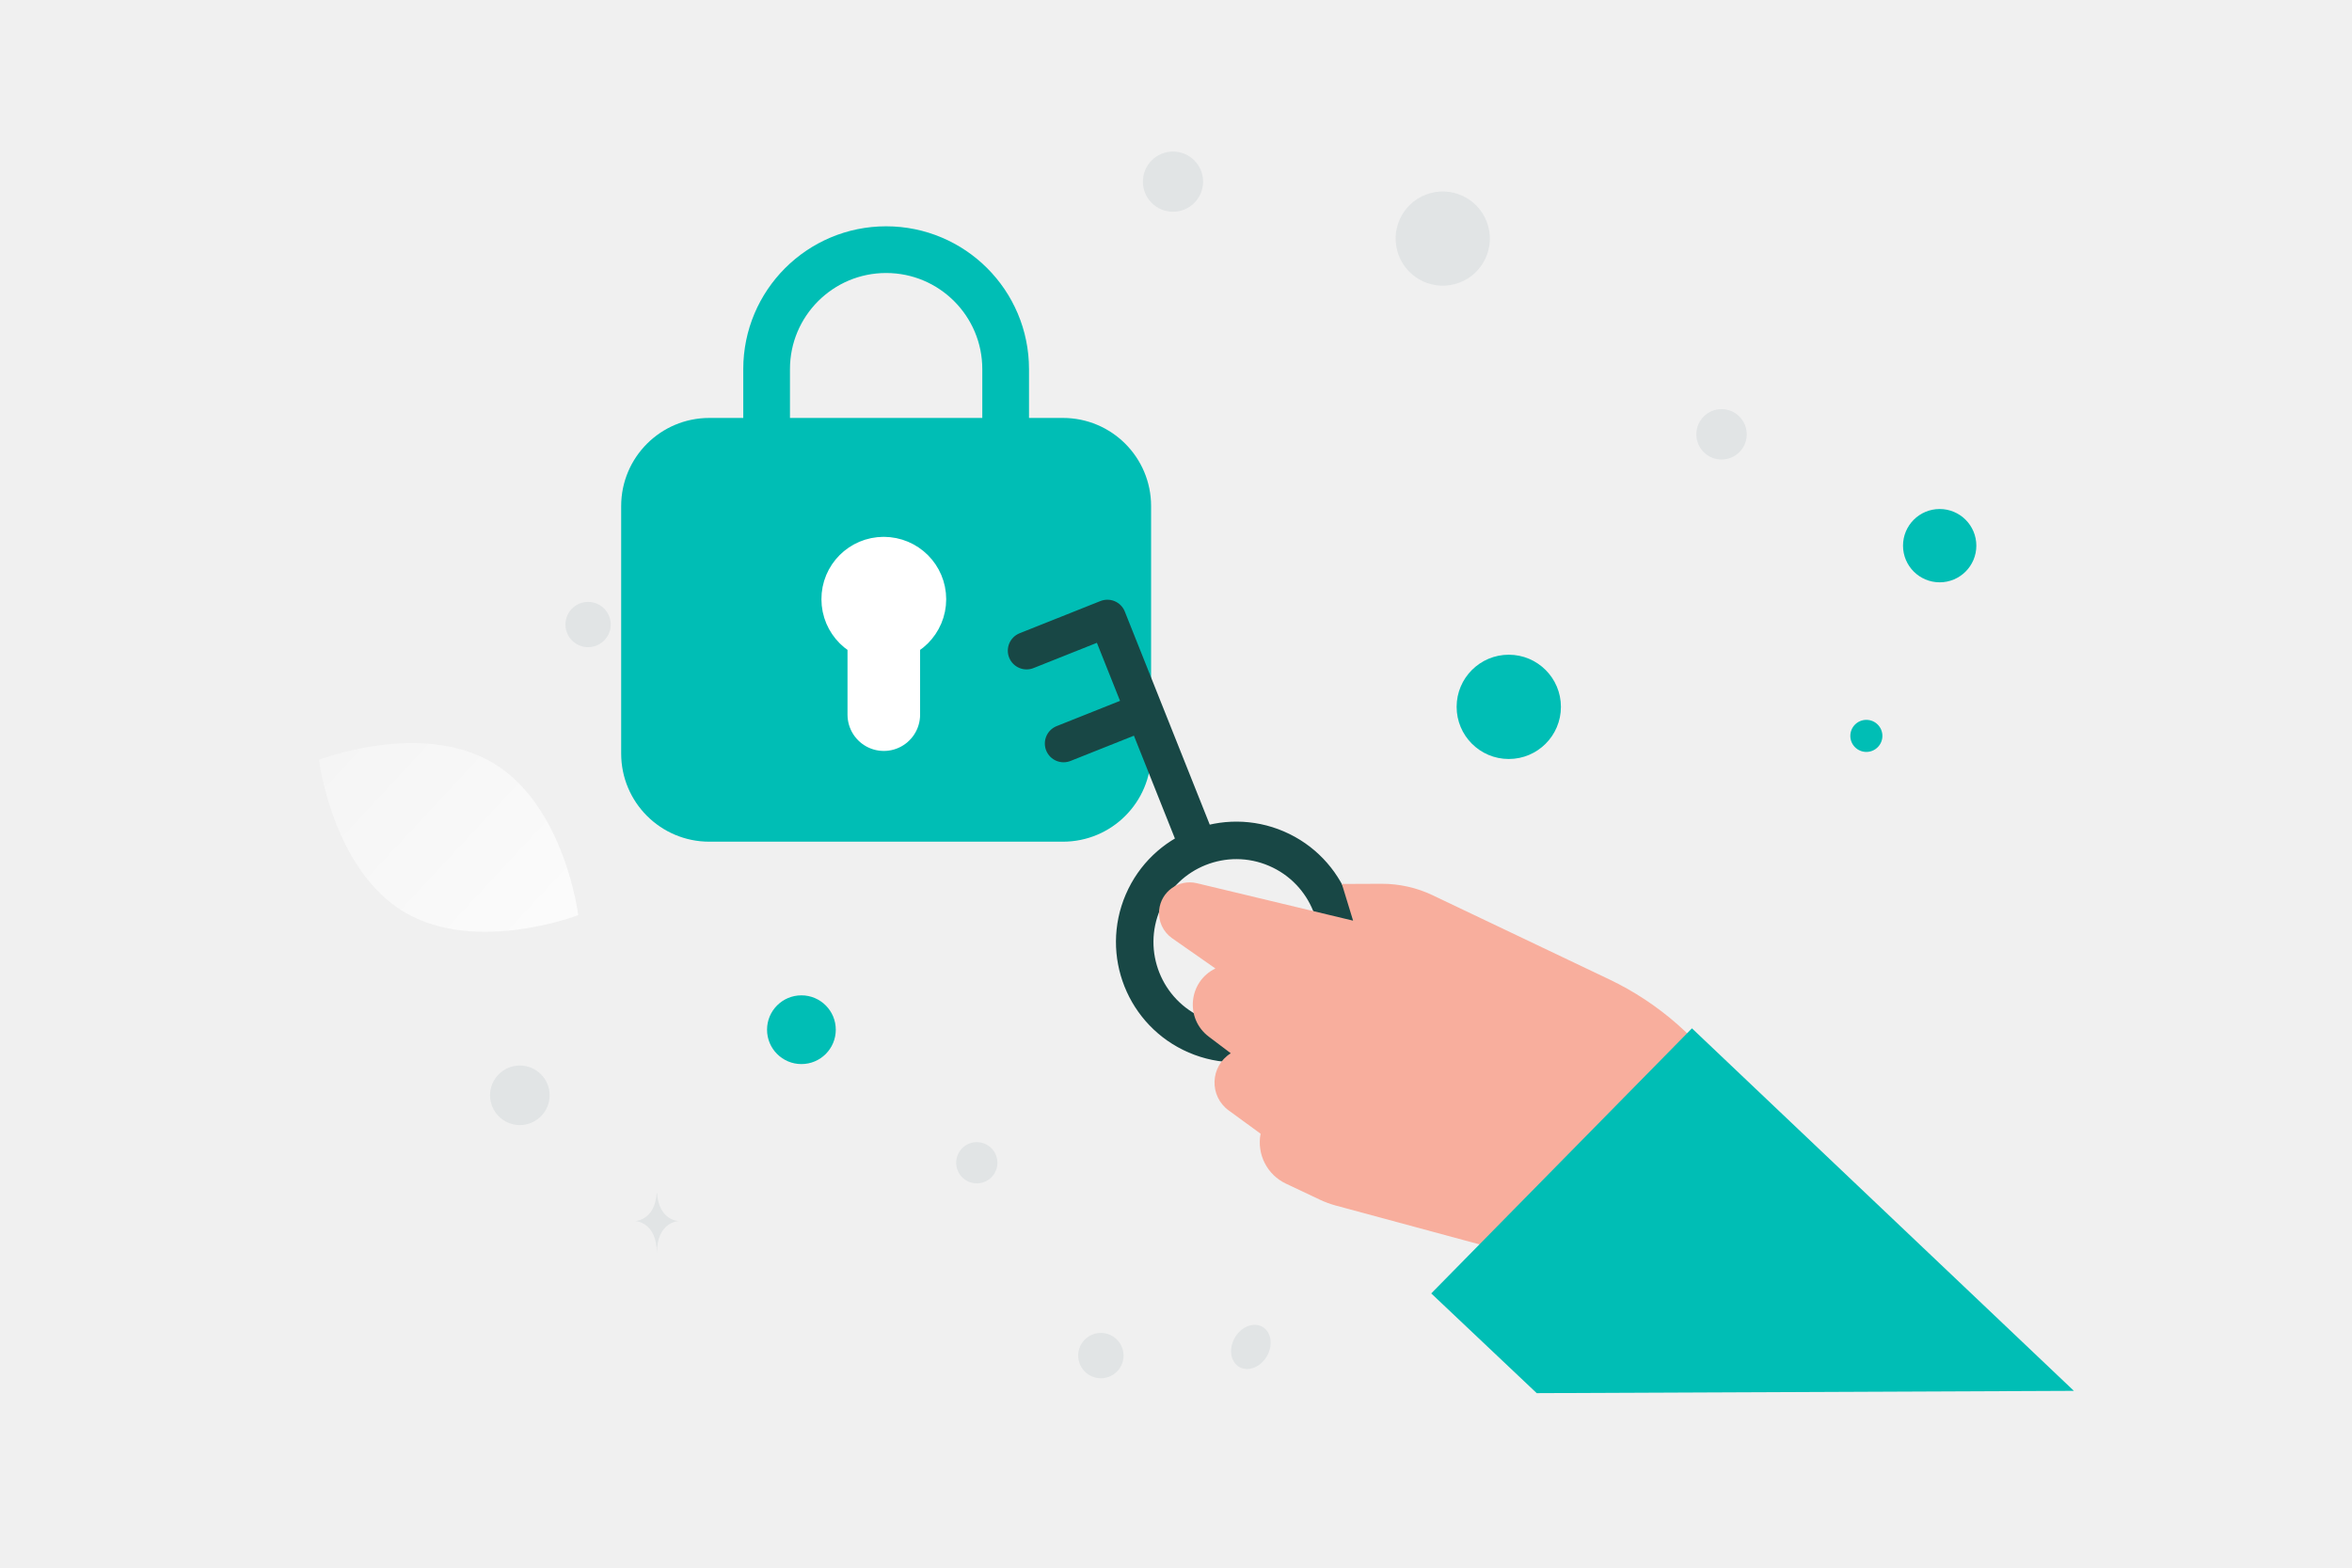
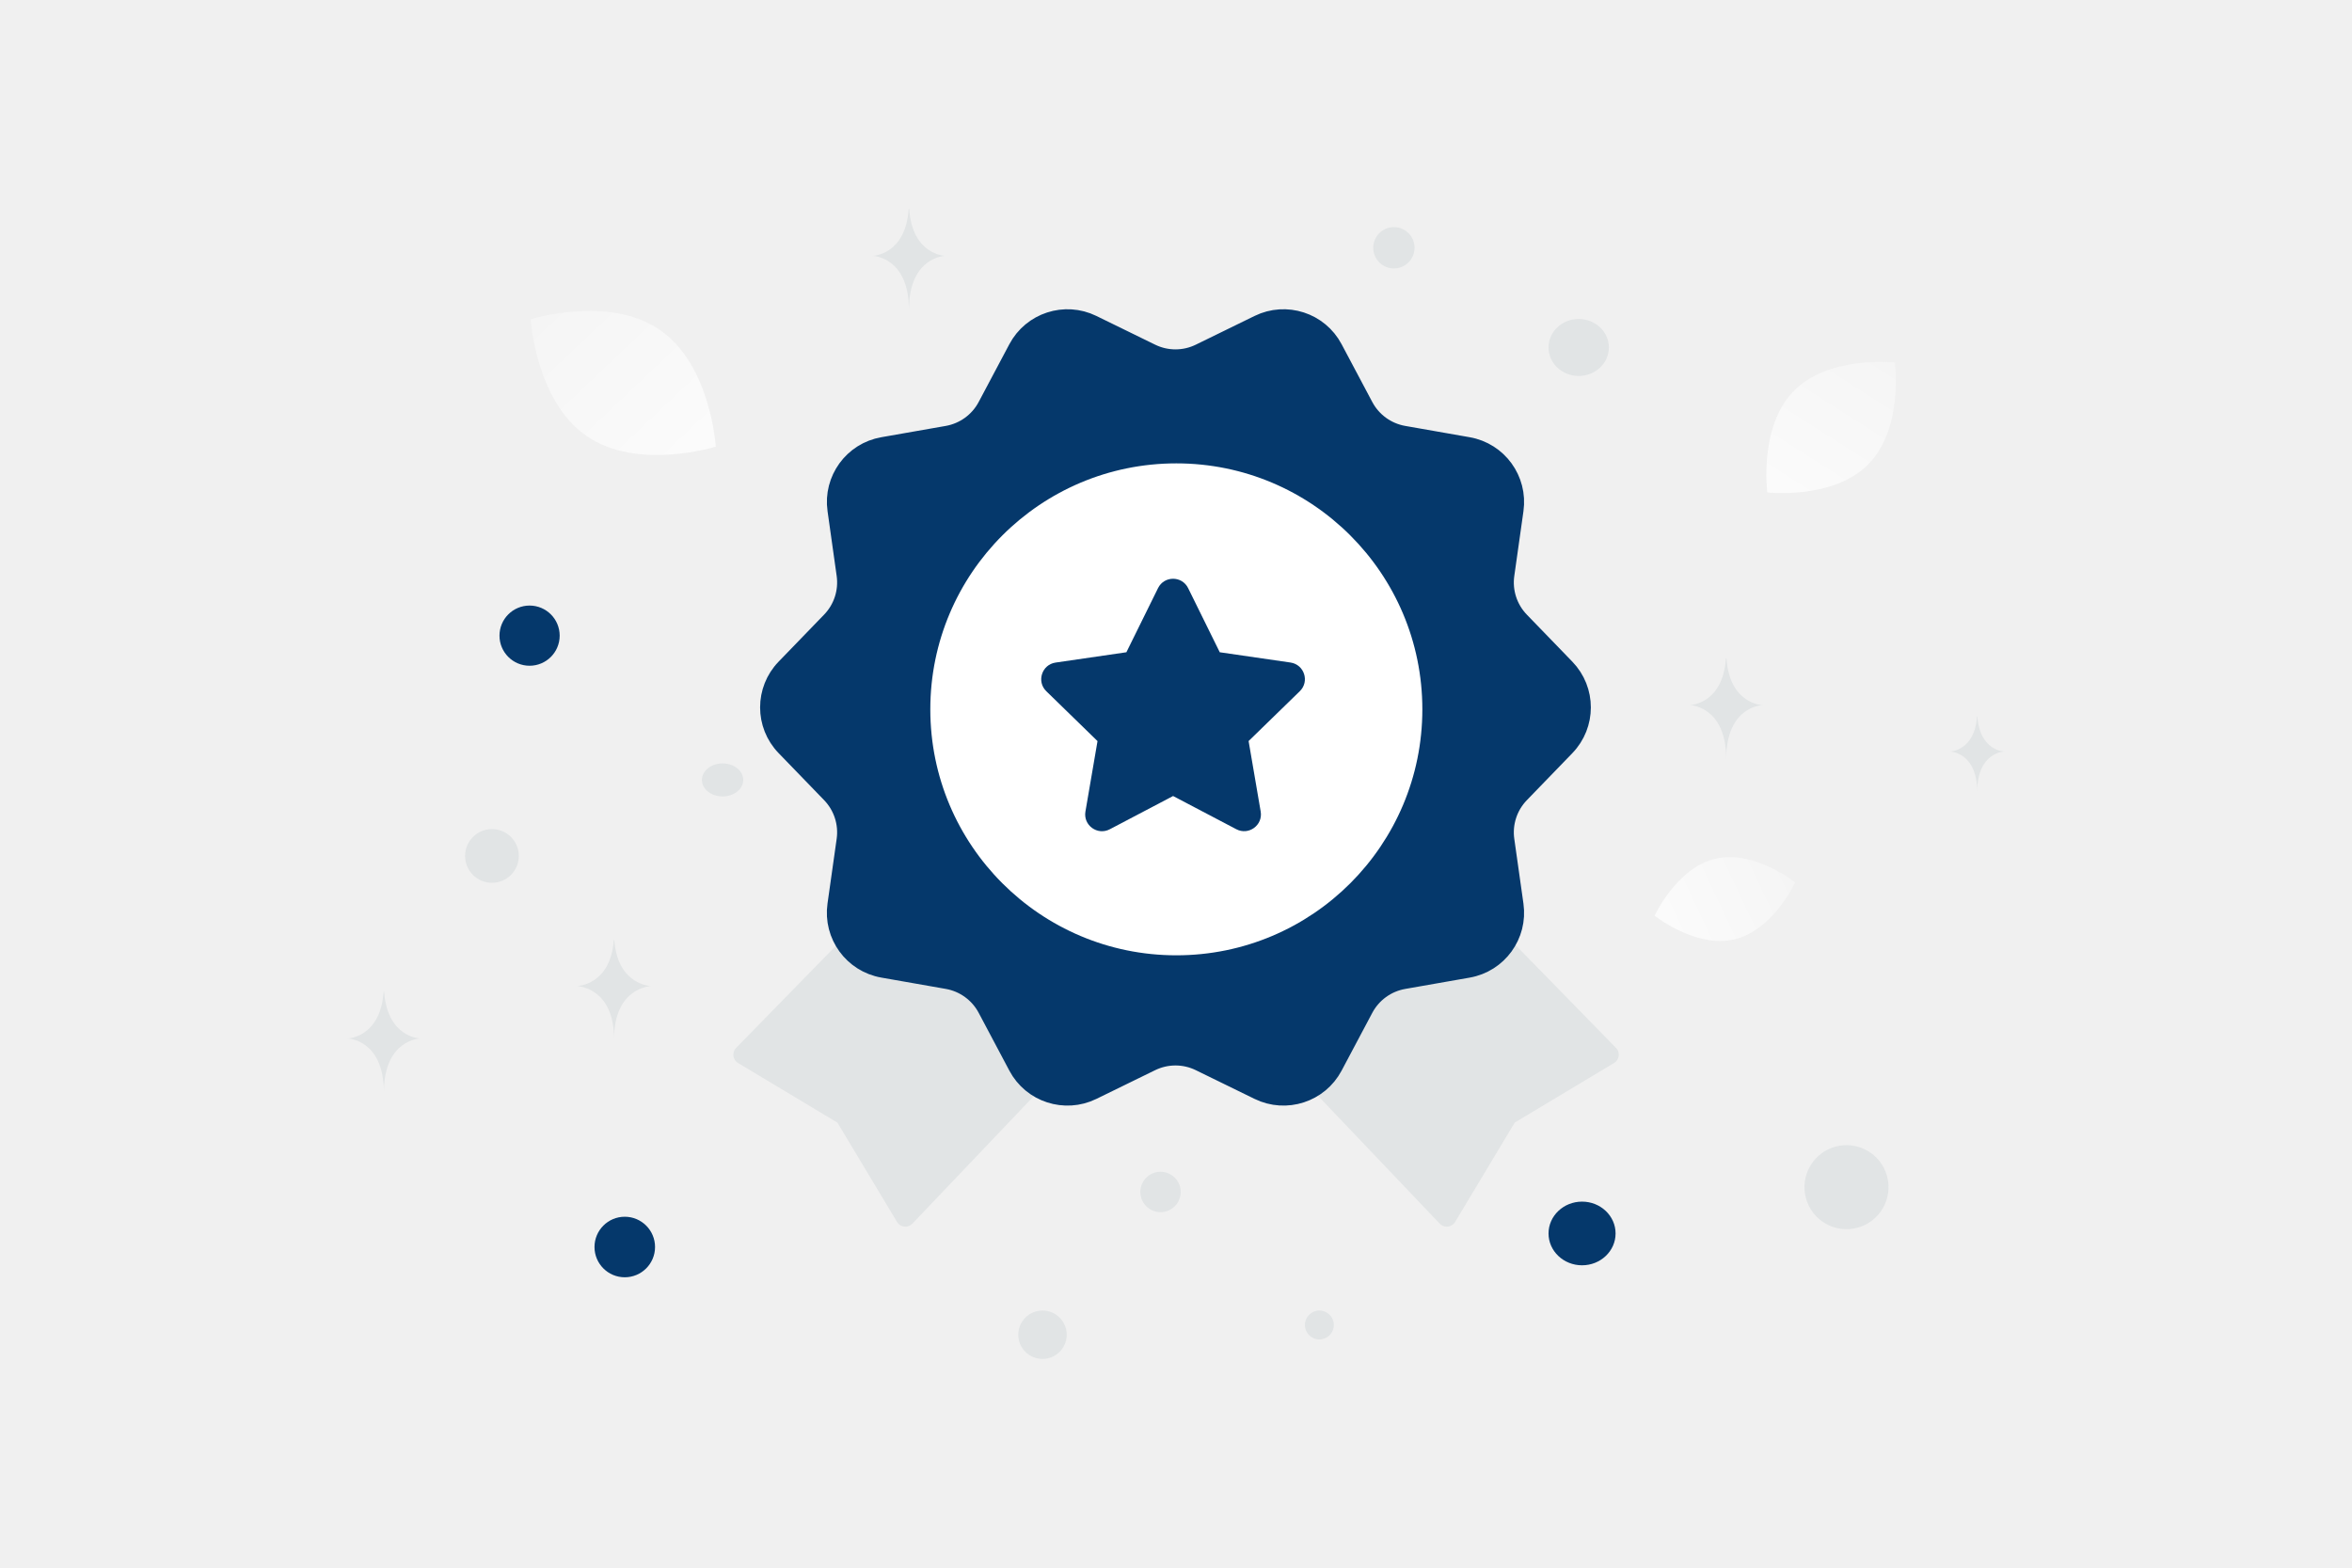
<svg xmlns="http://www.w3.org/2000/svg" width="900" height="600" viewBox="0 0 900 600" fill="none">
  <path fill="transparent" d="M0 0h900v600H0z" />
-   <path d="M154.581 348.994c27.392 16.417 66.691 1.241 66.691 1.241s-5.139-41.788-32.547-58.186c-27.392-16.417-66.674-1.26-66.674-1.26s5.138 41.788 32.53 58.205z" fill="url(#a)" />
-   <circle cx="742.224" cy="208.842" r="14.028" transform="rotate(180 742.224 208.842)" fill="#00BEB5" />
-   <circle cx="577.337" cy="270.535" r="19.953" transform="rotate(180 577.337 270.535)" fill="#00BEB5" />
-   <circle cx="386.238" cy="179.266" r="11.548" transform="rotate(180 386.238 179.266)" fill="#00BEB5" />
-   <circle r="13.152" transform="matrix(-1 0 0 1 306.665 394.1)" fill="#00BEB5" />
-   <circle r="6.137" transform="matrix(-1 0 0 1 714.17 281.647)" fill="#00BEB5" />
-   <circle r="7.891" transform="scale(1 -1) rotate(60 572.287 101.193)" fill="#E1E4E5" />
-   <circle r="11.398" transform="matrix(-1 0 0 1 198.92 419.202)" fill="#E1E4E5" />
-   <circle r="8.675" transform="scale(1 -1) rotate(60 659.942 105.401)" fill="#E1E4E5" />
-   <circle r="9.644" transform="matrix(-1 0 0 1 658.754 166.232)" fill="#E1E4E5" />
-   <circle r="8.661" transform="scale(1 -1) rotate(-75 -43.236 -266.15)" fill="#E1E4E5" />
-   <circle r="11.521" transform="matrix(-1 0 0 1 448.848 69.522)" fill="#E1E4E5" />
-   <ellipse rx="8.863" ry="7.09" transform="scale(1 -1) rotate(60 685.77 156.77)" fill="#E1E4E5" />
-   <circle r="18.024" transform="scale(1 -1) rotate(-75 216.536 -405.396)" fill="#E1E4E5" />
-   <path d="M264.489 179.332h.126c.748 10.593 8.625 10.756 8.625 10.756s-8.686.169-8.686 12.409c0-12.24-8.687-12.409-8.687-12.409s7.874-.163 8.622-10.756zm-13.198 277.281h.121c.718 10.562 8.281 10.724 8.281 10.724s-8.34.169-8.34 12.373c0-12.204-8.34-12.373-8.34-12.373s7.56-.162 8.278-10.724z" fill="#E1E4E5" />
-   <path d="M293.346 175.586v-34.301 0c0-25.258 20.478-45.736 45.735-45.736v0c25.257 0 45.735 20.478 45.735 45.736v34.301" stroke="#00BEB5" stroke-width="17.873" stroke-linecap="round" stroke-linejoin="round" />
-   <path fill-rule="evenodd" clip-rule="evenodd" d="M406.747 315.481H271.414c-14.954 0-27.066-12.112-27.066-27.066v-94.733c0-14.955 12.112-27.067 27.066-27.067h135.333c14.955 0 27.067 12.112 27.067 27.067v94.733c0 14.954-12.112 27.066-27.067 27.066z" fill="#00BEB5" stroke="#00BEB5" stroke-width="13.312" stroke-linecap="round" stroke-linejoin="round" />
-   <path d="M338.192 273.519v-33.943m-.038-20.219c-5.511 0-9.984 4.473-9.944 9.984 0 5.511 4.473 9.983 9.983 9.983 5.511 0 9.984-4.472 9.984-9.983s-4.473-9.984-10.023-9.984" stroke="#fff" stroke-width="27.776" stroke-linecap="round" stroke-linejoin="round" />
-   <path d="m423.741 236.704 34.956 87.705m-65.88-75.382 30.924-12.325m-16.757 47.869 30.923-12.325m50.548 52.562c-19.729-8.485-42.6.631-51.084 20.36-8.484 19.728.631 42.599 20.36 51.084 19.728 8.484 42.6-.632 51.084-20.36 8.484-19.729-.631-42.6-20.36-51.084" stroke="#184745" stroke-width="14.349" stroke-linecap="round" stroke-linejoin="round" />
-   <path fill-rule="evenodd" clip-rule="evenodd" d="m681.966 446.327-19.674-30.553a113.324 113.324 0 0 0-46.54-40.955l-67.559-32.188a45.083 45.083 0 0 0-19.581-4.382l-15.146.065 4.298 14.046-59.775-14.328c-6.955-1.667-13.774 3.214-14.44 10.335a11.753 11.753 0 0 0 4.969 10.725l16.557 11.57c-10.321 5.027-11.694 19.18-2.533 26.098l8.415 6.355c-7.94 4.957-8.352 16.371-.789 21.887l12.207 8.904a17.466 17.466 0 0 0 9.683 19.105l13.038 6.164a36.1 36.1 0 0 0 6.001 2.211l60.239 16.285 67.341 44.726 43.289-76.07z" fill="#F8AE9D" />
-   <path fill-rule="evenodd" clip-rule="evenodd" d="M793.578 532.318 647.432 393.575l-99.766 101.454 40.369 38.172 205.543-.883z" fill="#00BEB5" />
+   <path fill-rule="evenodd" clip-rule="evenodd" d="m493.103 402.188 60.511 63.553 23.28-38.799 38.799-23.279L567.178 354" fill="#E1E4E5" />
+   <path d="m493.103 402.188 60.511 63.553 23.28-38.799 38.799-23.279L567.178 354" stroke="#E1E4E5" stroke-width="7.464" stroke-linecap="round" stroke-linejoin="round" />
+   <path fill-rule="evenodd" clip-rule="evenodd" d="m406.945 402.188-60.511 63.553-23.279-38.799-38.799-23.279L332.87 354" fill="#E1E4E5" />
+   <path d="m406.945 402.188-60.511 63.553-23.279-38.799-38.799-23.279L332.87 354" stroke="#E1E4E5" stroke-width="7.464" stroke-linecap="round" stroke-linejoin="round" />
+   <path fill-rule="evenodd" clip-rule="evenodd" d="m459.213 135.273 22.503-11.003c10.383-5.075 22.938-1.009 28.355 9.218l11.748 22.131a21.478 21.478 0 0 0 15.24 11.066l24.677 4.33c11.391 2.002 19.135 12.664 17.521 24.117l-3.507 24.8a21.432 21.432 0 0 0 5.82 17.91l17.413 18.003c8.039 8.303 8.039 21.495 0 29.813l-17.413 18.003a21.431 21.431 0 0 0-5.82 17.909l3.507 24.801c1.614 11.453-6.13 22.115-17.521 24.117l-24.677 4.33a21.478 21.478 0 0 0-15.24 11.066l-11.748 22.131c-5.417 10.212-17.956 14.293-28.355 9.218l-22.503-11.003a21.44 21.44 0 0 0-18.825 0l-22.504 11.003c-10.382 5.075-22.938 1.009-28.354-9.218l-11.749-22.147a21.475 21.475 0 0 0-15.24-11.065l-24.676-4.33c-11.391-2.002-19.136-12.664-17.522-24.118l3.508-24.8a21.433 21.433 0 0 0-5.82-17.91l-17.413-18.002c-8.039-8.303-8.039-21.495 0-29.814l17.413-18.002a21.433 21.433 0 0 0 5.82-17.91l-3.492-24.8c-1.63-11.438 6.13-22.116 17.522-24.102l24.676-4.33a21.48 21.48 0 0 0 15.224-11.066l11.749-22.131c5.416-10.212 17.956-14.293 28.354-9.218l22.504 11.003a21.44 21.44 0 0 0 18.825 0z" fill="#05386b" stroke="#05386b" stroke-width="7.464" stroke-linecap="round" stroke-linejoin="round" />
+   <circle cx="450.126" cy="271.486" r="94.141" fill="#fff" />
+   <path fill-rule="evenodd" clip-rule="evenodd" d="m448.861 304.647 24.218 12.722c4.716 2.479 10.228-1.523 9.325-6.779l-4.622-26.967 19.595-19.082c3.814-3.72 1.711-10.202-3.558-10.97l-27.074-3.935-12.102-24.541c-2.359-4.784-9.164-4.784-11.523 0l-12.102 24.541-27.087 3.948c-5.27.768-7.372 7.251-3.558 10.97l19.595 19.083-4.623 26.966c-.903 5.256 4.609 9.259 9.326 6.779l24.217-12.722h-.027v-.013z" fill="#05386b" />
+   <path d="M663.695 359.523c-14.841 3.515-30.537-9.071-30.537-9.071s8.376-18.279 23.222-21.784c14.841-3.516 30.532 9.059 30.532 9.059s-8.376 18.28-23.217 21.796z" fill="url(#a)" />
+   <path d="M224.479 166.891c19.546 13.463 49.407 4.052 49.407 4.052s-1.849-31.236-21.408-44.686c-19.546-13.463-49.394-4.065-49.394-4.065s1.849 31.236 21.395 44.699z" fill="url(#b)" />
+   <path d="M714.954 177.643c-13.483 13.723-38.695 10.829-38.695 10.829s-3.336-25.142 10.159-38.856c13.482-13.722 38.682-10.837 38.682-10.837s3.336 25.142-10.146 38.864z" fill="url(#c)" />
+   <circle cx="239.071" cy="477.267" r="11.584" transform="rotate(180 239.071 477.267)" fill="#05386b" />
+   <ellipse cx="605.378" cy="472.081" rx="12.826" ry="12.185" transform="rotate(180 605.378 472.081)" fill="#05386b" />
+   <circle r="11.516" transform="matrix(-1 0 0 1 202.646 243.282)" fill="#05386b" />
+   <ellipse rx="11.544" ry="10.902" transform="matrix(-1 0 0 1 604.095 132.99)" fill="#E1E4E5" />
+   <circle r="9.267" transform="matrix(-1 0 0 1 398.914 510.841)" fill="#E1E4E5" />
+   <circle r="5.535" transform="matrix(-1 0 0 1 504.86 507.109)" fill="#E1E4E5" />
+   <circle r="7.907" transform="matrix(-1 0 0 1 533.378 94.83)" fill="#E1E4E5" />
+   <circle r="7.726" transform="scale(1 -1) rotate(-75 -75.225 -517.466)" fill="#E1E4E5" />
+   <circle r="10.279" transform="matrix(-1 0 0 1 188.247 327.594)" fill="#E1E4E5" />
+   <ellipse rx="7.907" ry="6.325" transform="matrix(-1 0 0 1 276.496 298.498)" fill="#E1E4E5" />
+   <circle r="16.08" transform="scale(1 -1) rotate(-75 57.215 -687.592)" fill="#E1E4E5" />
+   <path d="M234.868 359.784h.207c1.225 17.354 14.131 17.622 14.131 17.622s-14.231.277-14.231 20.33c0-20.053-14.232-20.33-14.232-20.33s12.901-.268 14.125-17.622zM347.707 80h.202c1.196 17.656 13.802 17.928 13.802 17.928s-13.9.282-13.9 20.684c0-20.402-13.901-20.684-13.901-20.684s12.601-.272 13.797-17.928zm-200.91 299.526h.202c1.196 17.656 13.801 17.928 13.801 17.928s-13.9.283-13.9 20.684c0-20.401-13.9-20.684-13.9-20.684s12.6-.272 13.797-17.928zm513.638-127.584h.202c1.197 17.656 13.802 17.928 13.802 17.928s-13.9.283-13.9 20.684c0-20.401-13.9-20.684-13.9-20.684s12.6-.272 13.796-17.928zm96.073 22.293h.151c.894 13.192 10.312 13.395 10.312 13.395s-10.386.212-10.386 15.455c0-15.243-10.385-15.455-10.385-15.455s9.414-.203 10.308-13.395z" fill="#E1E4E5" />
  <defs>
-     <linearGradient id="a" x1="260.58" y1="401.839" x2="40.176" y2="197.055" gradientUnits="userSpaceOnUse">
+     <linearGradient id="a" x1="607.808" y1="368.264" x2="737.725" y2="306.887" gradientUnits="userSpaceOnUse">
+       <stop stop-color="#fff" />
+       <stop offset="1" stop-color="#EEE" />
+     </linearGradient>
+     <linearGradient id="b" x1="300.619" y1="211.065" x2="146.758" y2="48.823" gradientUnits="userSpaceOnUse">
+       <stop stop-color="#fff" />
+       <stop offset="1" stop-color="#EEE" />
+     </linearGradient>
+     <linearGradient id="c" x1="661.161" y1="224.516" x2="758.632" y2="71.721" gradientUnits="userSpaceOnUse">
      <stop stop-color="#fff" />
      <stop offset="1" stop-color="#EEE" />
    </linearGradient>
  </defs>
</svg>
